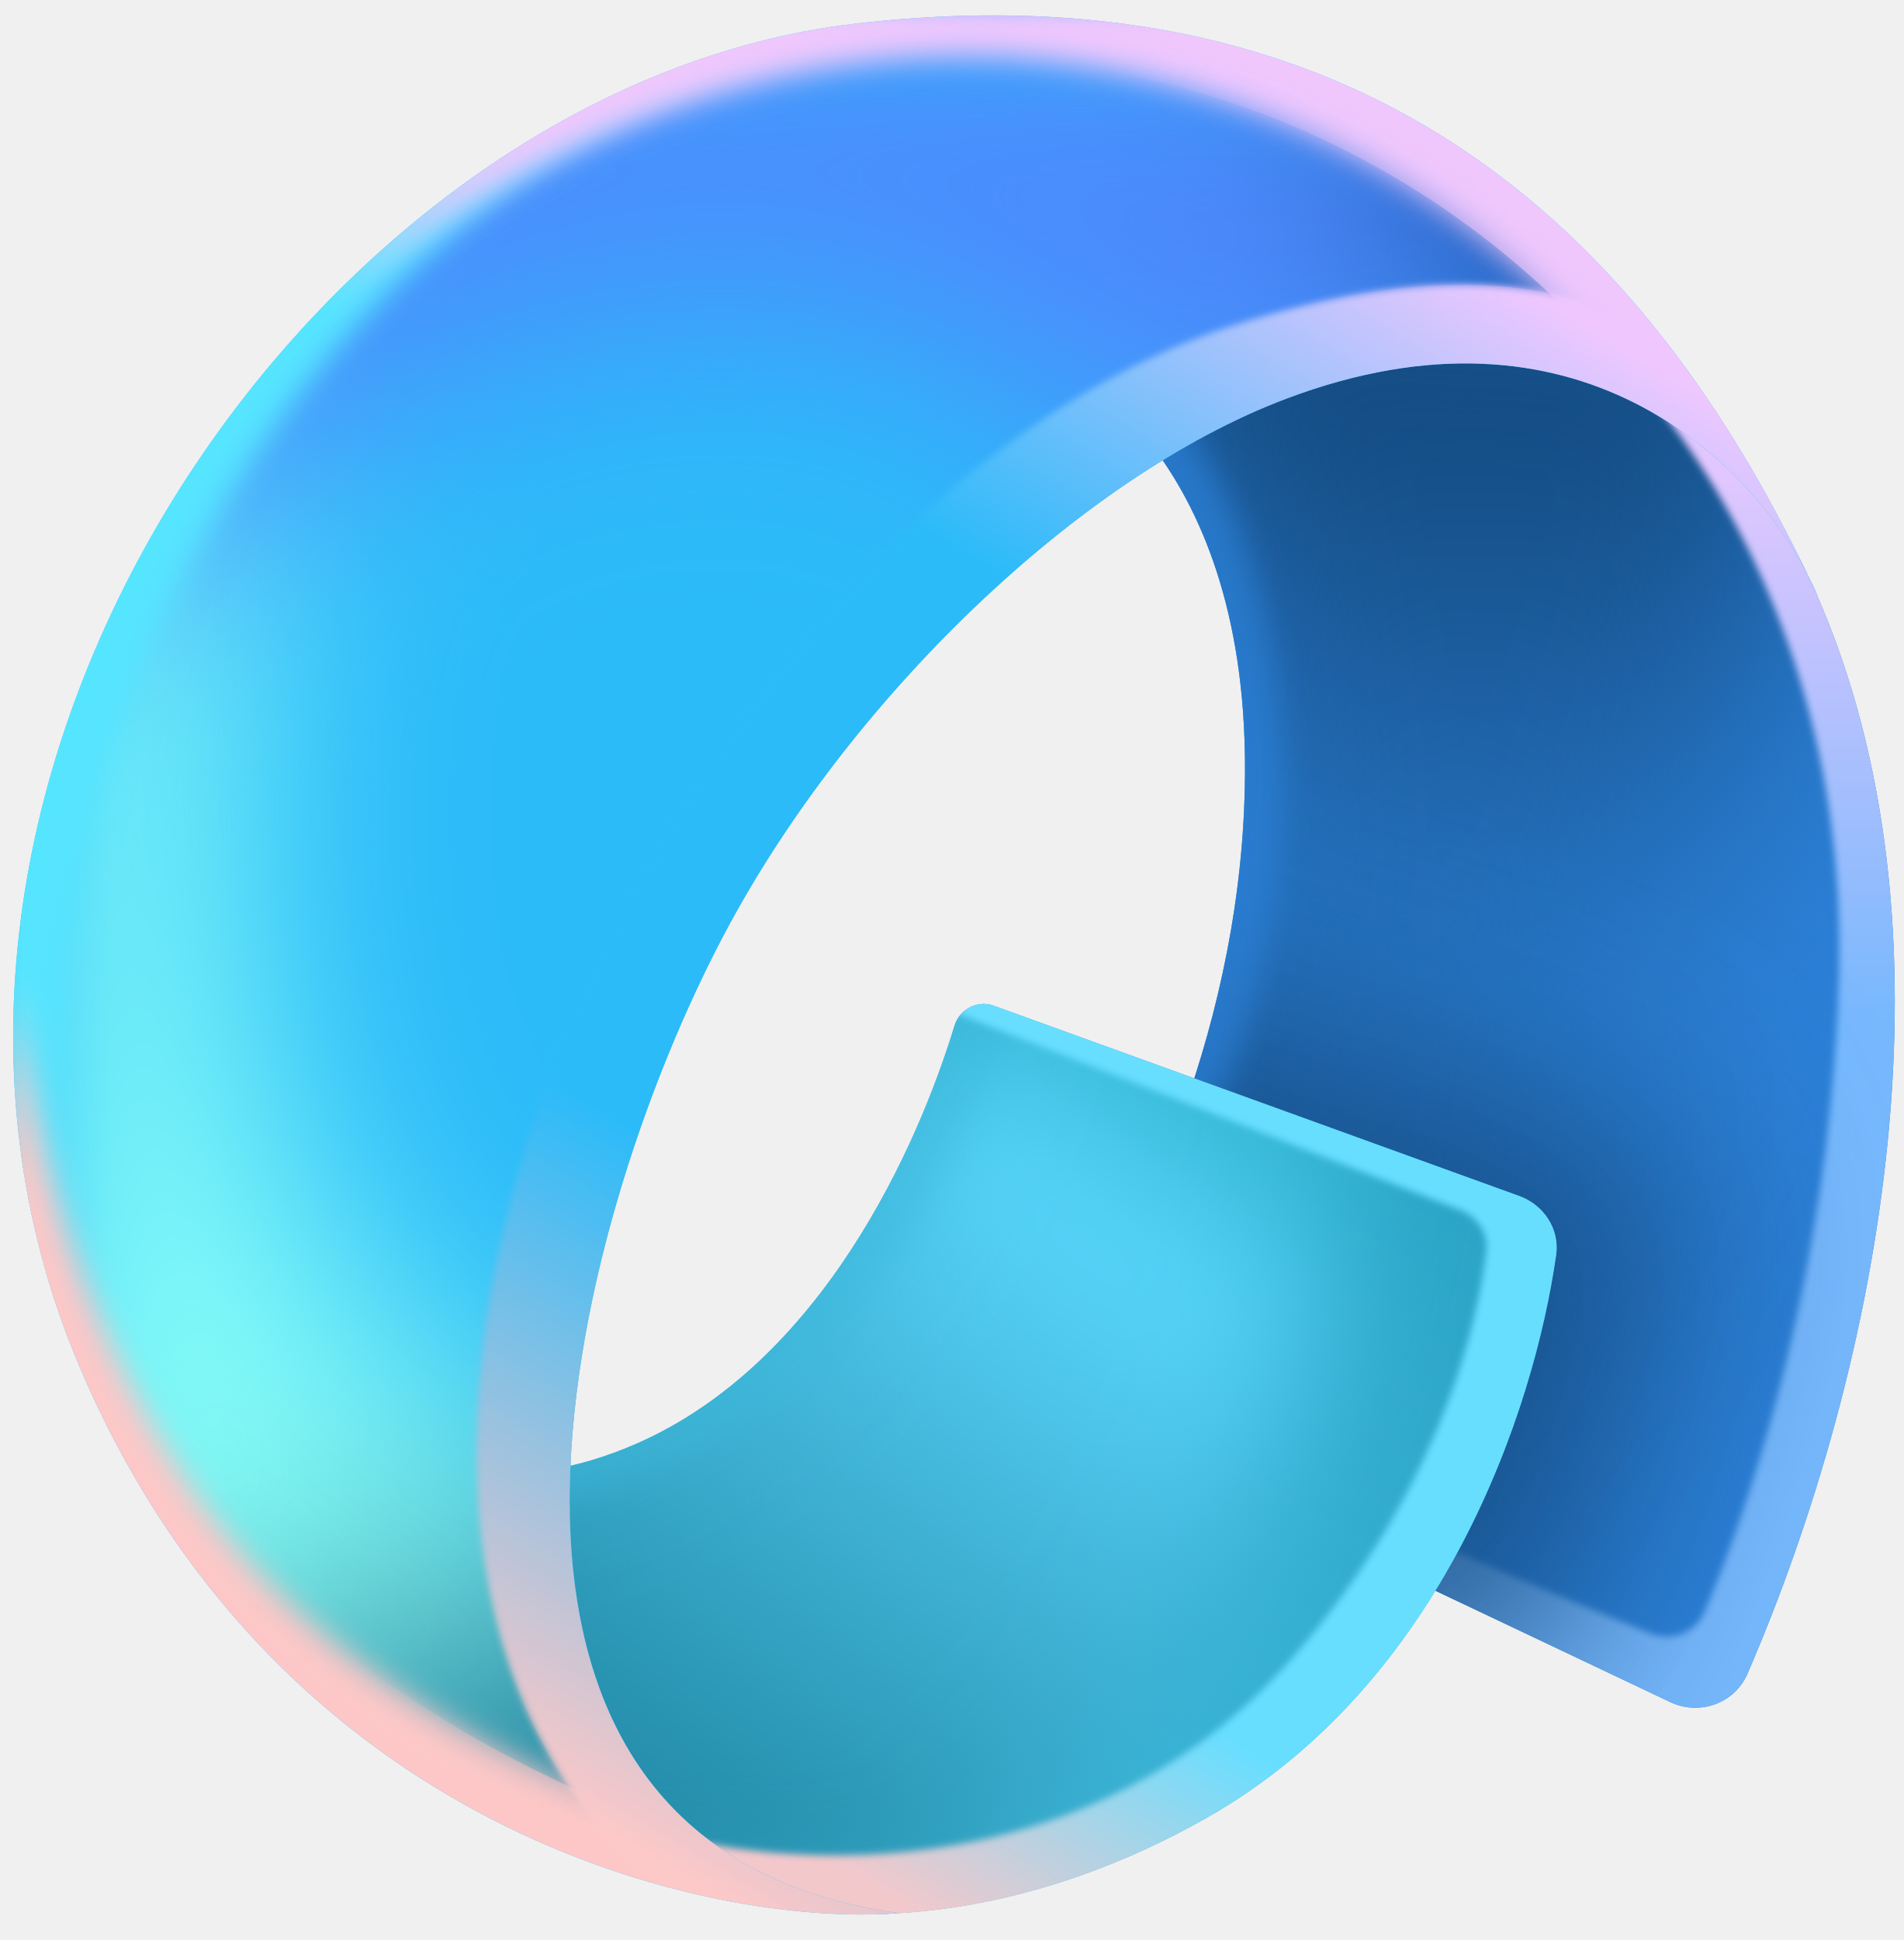
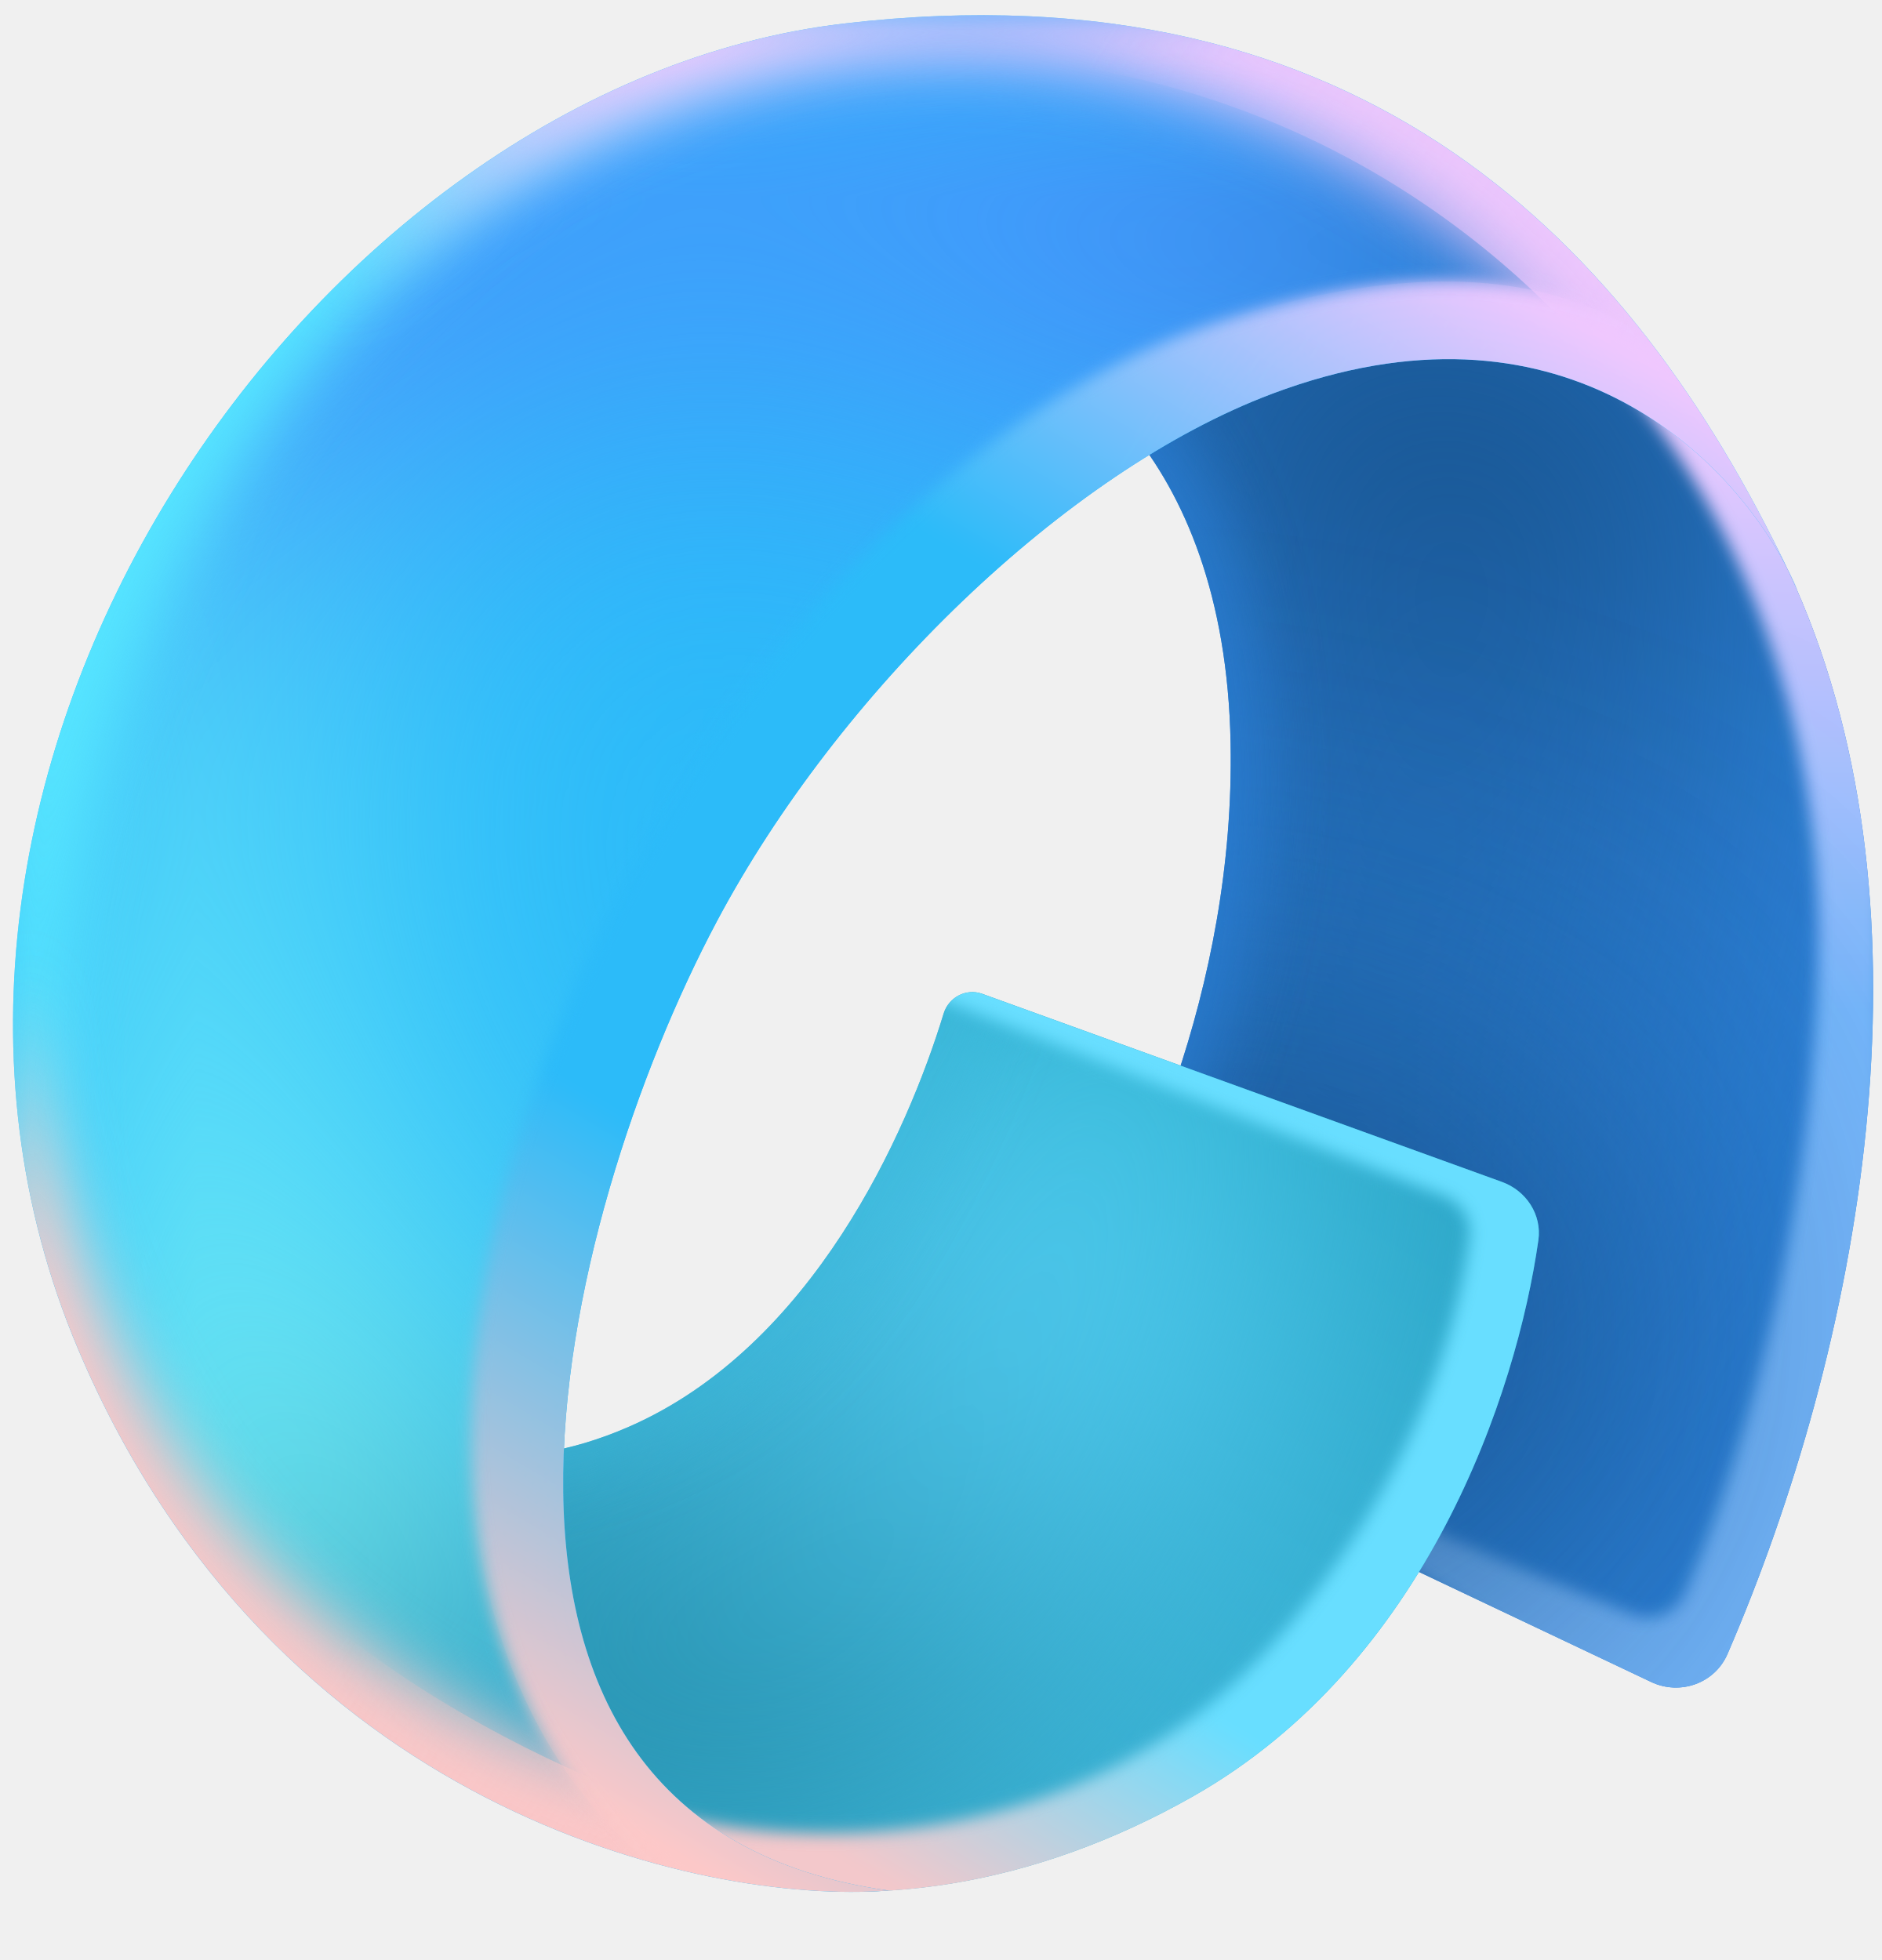
- <svg xmlns="http://www.w3.org/2000/svg" width="53" height="54" viewBox="0 0 53 54" fill="none">
-   <path d="M30.551 39.818L46.496 47.376C47.312 47.763 48.29 47.417 48.649 46.587C52.376 37.966 54.688 25.831 50.552 16.495C46.657 7.703 37.023 5.314 33.613 5.814L27.356 9.203C29.724 9.637 34.499 12.592 34.655 20.934C34.785 27.837 32.008 33.907 29.877 37.224C29.302 38.119 29.59 39.362 30.551 39.818Z" fill="#2B80D7" />
-   <mask id="mask0_757_4504" style="mask-type:alpha" maskUnits="userSpaceOnUse" x="27" y="5" width="26" height="43">
-     <path d="M30.552 39.819L46.496 47.377C47.313 47.765 48.291 47.419 48.65 46.589C52.376 37.967 54.688 25.832 50.553 16.497C46.657 7.704 37.024 5.316 33.614 5.815L27.357 9.204C29.725 9.639 34.499 12.593 34.656 20.935C34.785 27.838 32.008 33.909 29.877 37.225C29.302 38.12 29.591 39.364 30.552 39.819Z" fill="#DEA00D" />
-   </mask>
-   <g mask="url(#mask0_757_4504)">
-     <g filter="url(#filter0_f_757_4504)">
-       <path d="M35.43 42.41C43.831 36.357 55.087 11.69 49.44 6.812C47.364 5.019 28.414 5.443 26.721 4.104L28.101 6.158C28.101 6.158 33.649 13.107 33.286 24.019C33.063 30.721 30.655 37.649 29.159 41.035C28.914 41.589 17.799 36.104 17.59 36.53C16.996 37.739 27.897 43.139 27.897 43.139L34.88 42.605C35.08 42.589 35.267 42.527 35.43 42.41Z" fill="url(#paint0_linear_757_4504)" />
+ <svg xmlns="http://www.w3.org/2000/svg" width="24" height="25" viewBox="0 0 24 25" fill="none">
+   <g clip-path="url(#clip0_282_18)">
+     <path d="M13.834 18.031L21.055 21.453C21.424 21.629 21.867 21.472 22.03 21.096C23.717 17.192 24.764 11.697 22.892 7.47C21.128 3.488 16.765 2.406 15.221 2.633L12.388 4.167C13.46 4.364 15.622 5.702 15.693 9.48C15.752 12.605 14.494 15.354 13.529 16.856C13.269 17.261 13.399 17.825 13.834 18.031Z" fill="#2B80D7" />
+     <mask id="mask0_282_18" style="mask-type:alpha" maskUnits="userSpaceOnUse" x="12" y="2" width="12" height="20">
+       <path d="M13.835 18.031L21.055 21.454C21.425 21.629 21.868 21.473 22.03 21.097C23.718 17.193 24.765 11.697 22.892 7.47C21.128 3.489 16.766 2.407 15.221 2.633L12.388 4.168C13.46 4.365 15.622 5.703 15.693 9.48C15.752 12.606 14.494 15.355 13.529 16.857C13.269 17.262 13.399 17.825 13.835 18.031Z" fill="#DEA00D" />
+     </mask>
+     <g mask="url(#mask0_282_18)">
+       <g filter="url(#filter0_f_282_18)">
+         <path d="M16.044 19.204C19.848 16.464 24.945 5.293 22.388 3.085C21.448 2.273 12.867 2.465 12.1 1.858L12.725 2.788C12.725 2.788 15.237 5.935 15.073 10.877C14.972 13.911 13.882 17.049 13.204 18.582C13.093 18.833 8.06 16.349 7.965 16.542C7.696 17.09 12.632 19.535 12.632 19.535L15.795 19.293C15.885 19.286 15.97 19.258 16.044 19.204Z" fill="url(#paint0_linear_282_18)" />
+       </g>
+       <g filter="url(#filter1_f_282_18)">
+         <path d="M22.117 22.189C25.837 19.39 29.29 11.076 26.694 6.431C26.087 5.346 21.549 2.243 20.782 1.636L20.544 4.727C20.544 4.727 23.345 7.426 23.18 12.377C23.051 16.26 21.956 19.22 21.489 20.316C21.376 20.581 21.075 20.697 20.808 20.589C19.547 20.079 16.203 18.7 16.32 18.461C16.051 19.009 20.942 21.876 20.942 21.876L21.583 22.222C21.754 22.314 21.962 22.305 22.117 22.189Z" fill="url(#paint1_linear_282_18)" />
+       </g>
+       <g opacity="0.8" filter="url(#filter2_f_282_18)">
+         <path d="M20.358 14.047L14.252 12.04C13.474 11.784 12.637 12.207 12.381 12.985L10.852 17.637C10.596 18.415 11.019 19.252 11.797 19.508L17.903 21.515C18.68 21.771 19.518 21.348 19.773 20.57L21.303 15.918C21.558 15.14 21.135 14.303 20.358 14.047Z" fill="#13497E" />
+       </g>
+       <g opacity="0.7" filter="url(#filter3_f_282_18)">
+         <path d="M13.582 16.196C16.599 14.089 17.06 7.372 14.449 4.781C13.776 4.113 12.771 3.396 12.123 2.948L12.652 3.634C12.652 3.634 14.775 5.954 14.636 9.597C14.55 11.834 13.629 14.147 13.056 15.277C12.963 15.462 8.709 13.631 8.629 13.773C8.402 14.177 12.573 15.98 12.573 15.98L13.101 16.228C13.257 16.301 13.441 16.294 13.582 16.196Z" fill="#2B80D7" />
+       </g>
    </g>
-     <g filter="url(#filter1_f_757_4504)">
-       <path d="M48.841 49C57.057 42.819 64.683 24.459 58.948 14.201C57.61 11.806 47.586 4.953 45.893 3.614L45.367 10.44C45.367 10.44 51.554 16.4 51.19 27.333C50.904 35.907 48.486 42.443 47.455 44.865C47.206 45.45 46.54 45.706 45.95 45.468C43.166 44.342 35.781 41.295 36.04 40.769C35.446 41.979 46.246 48.31 46.246 48.31L47.662 49.073C48.04 49.276 48.498 49.258 48.841 49Z" fill="url(#paint1_linear_757_4504)" />
+     <path d="M19.153 15.075L12.526 12.676C12.321 12.602 12.096 12.72 12.033 12.929C11.572 14.443 10.364 17.175 8.018 18.199C4.933 19.546 3.918 16.533 5.276 20.34C6.633 24.147 11.119 25.239 15.221 22.908C18.194 21.218 19.341 17.768 19.618 15.818C19.664 15.492 19.463 15.187 19.153 15.075Z" fill="url(#paint2_linear_282_18)" />
+     <mask id="mask1_282_18" style="mask-type:alpha" maskUnits="userSpaceOnUse" x="4" y="12" width="16" height="13">
+       <path d="M19.152 15.075L12.526 12.677C12.321 12.602 12.096 12.72 12.033 12.93C11.572 14.443 10.364 17.176 8.018 18.2C4.933 19.547 3.918 16.534 5.276 20.341C6.633 24.148 11.119 25.24 15.221 22.909C18.194 21.218 19.341 17.769 19.618 15.819C19.664 15.492 19.463 15.187 19.152 15.075Z" fill="url(#paint3_radial_282_18)" />
+     </mask>
+     <g mask="url(#mask1_282_18)">
+       <g filter="url(#filter4_f_282_18)">
+         <path d="M8.814 25.151C15.245 25.151 17.936 13.544 17.187 11.573C17.146 11.467 17.049 11.4 16.94 11.366L4.991 7.618L12.262 10.617C12.343 10.65 12.389 10.733 12.372 10.818C12.232 11.503 11.545 14.458 9.808 16.333C7.832 18.465 3.752 18.943 2.069 18.546C1.173 18.544 0.667 18.238 0.667 18.238C2.705 19.562 5.632 25.151 8.814 25.151Z" fill="url(#paint4_linear_282_18)" />
+       </g>
+       <g opacity="0.4" filter="url(#filter5_f_282_18)">
+         <path d="M9.554 17.825C12.168 16.054 14.117 9.347 13.596 7.478C13.549 7.31 13.386 7.218 13.211 7.21L6.21 6.897L12.304 9.893C12.376 9.928 12.417 10.004 12.404 10.084C12.292 10.742 11.718 13.724 10.251 15.612C8.593 17.744 5.171 18.222 3.759 17.825C3.007 17.823 2.619 18.128 2.619 18.128C4.328 19.452 7.234 19.397 9.554 17.825Z" fill="#3EBADD" />
+       </g>
+       <g filter="url(#filter6_f_282_18)">
+         <path d="M15.426 23.48C18.573 21.691 21.338 14.511 20.685 12.695C20.635 12.557 20.499 12.482 20.354 12.465L12.016 11.459L11.827 12.682L18.411 15.253C18.627 15.337 18.766 15.545 18.738 15.774C18.633 16.618 18.187 18.739 16.283 20.907C13.826 23.702 10.275 23.57 8.592 23.172C7.696 23.171 7.475 23.172 7.475 23.172C9.393 24.535 12.659 25.052 15.426 23.48Z" fill="url(#paint5_linear_282_18)" />
+       </g>
    </g>
-     <g opacity="0.8" filter="url(#filter2_f_757_4504)">
-       <rect width="20.739" height="17.359" rx="3.273" transform="matrix(0.949979 0.312314 -0.312274 0.949992 28.3636 25.5664)" fill="#13497E" />
-     </g>
-     <g opacity="0.7" filter="url(#filter3_f_757_4504)">
-       <path d="M29.994 35.765C36.657 31.113 37.675 16.281 31.908 10.557C30.422 9.082 28.203 7.498 26.773 6.511L27.939 8.025C27.939 8.025 32.627 13.148 32.32 21.193C32.132 26.134 30.097 31.241 28.833 33.738C28.626 34.146 19.232 30.102 19.056 30.416C18.554 31.308 27.766 35.289 27.766 35.289L28.931 35.836C29.276 35.998 29.681 35.983 29.994 35.765Z" fill="#2B80D7" />
-     </g>
-   </g>
-   <path d="M42.295 33.289L27.662 27.993C27.208 27.829 26.712 28.09 26.572 28.552C25.555 31.894 22.888 37.929 17.707 40.19C10.894 43.164 8.653 36.511 11.651 44.918C14.648 53.325 24.554 55.737 33.612 50.588C40.179 46.856 42.711 39.239 43.322 34.932C43.425 34.21 42.981 33.538 42.295 33.289Z" fill="url(#paint2_linear_757_4504)" />
-   <mask id="mask1_757_4504" style="mask-type:alpha" maskUnits="userSpaceOnUse" x="10" y="27" width="34" height="27">
-     <path d="M42.295 33.291L27.662 27.994C27.208 27.83 26.712 28.091 26.572 28.553C25.555 31.895 22.887 37.93 17.707 40.191C10.894 43.165 8.653 36.512 11.65 44.919C14.648 53.327 24.554 55.738 33.612 50.59C40.178 46.857 42.711 39.24 43.322 34.934C43.425 34.212 42.981 33.539 42.295 33.291Z" fill="url(#paint3_radial_757_4504)" />
-   </mask>
-   <g mask="url(#mask1_757_4504)">
-     <g filter="url(#filter4_f_757_4504)">
-       <path d="M19.463 55.542C33.667 55.542 39.608 29.91 37.954 25.558C37.865 25.324 37.649 25.175 37.41 25.1L11.022 16.823L27.079 23.445C27.257 23.518 27.359 23.702 27.321 23.89C27.011 25.402 25.496 31.927 21.659 36.069C17.296 40.777 8.286 41.833 4.569 40.955C2.59 40.952 1.472 40.275 1.472 40.275C5.973 43.2 12.437 55.542 19.463 55.542Z" fill="url(#paint4_linear_757_4504)" />
-     </g>
-     <g opacity="0.4" filter="url(#filter5_f_757_4504)">
-       <path d="M21.099 39.363C26.871 35.453 31.175 20.64 30.024 16.515C29.921 16.143 29.561 15.939 29.175 15.921L13.714 15.231L27.171 21.846C27.33 21.925 27.421 22.093 27.392 22.268C27.144 23.721 25.878 30.307 22.637 34.476C18.977 39.184 11.419 40.241 8.301 39.363C6.64 39.36 5.783 40.032 5.783 40.032C9.559 42.957 15.975 42.835 21.099 39.363Z" fill="#3EBADD" />
-     </g>
-     <g filter="url(#filter6_f_757_4504)">
-       <path d="M34.065 51.852C41.015 47.901 47.122 32.044 45.679 28.035C45.57 27.73 45.269 27.566 44.948 27.527L26.536 25.305L26.118 28.006L40.659 33.684C41.134 33.87 41.441 34.329 41.379 34.835C41.148 36.699 40.163 41.383 35.958 46.169C30.533 52.342 22.692 52.049 18.975 51.171C16.995 51.168 16.508 51.171 16.508 51.171C20.744 54.181 27.956 55.324 34.065 51.852Z" fill="url(#paint5_linear_757_4504)" />
-     </g>
-   </g>
-   <path d="M20.189 25.95C15.757 34.288 11.469 51.362 25.024 53.252C19.723 53.66 7.675 50.938 2.201 38.007C-4.641 21.845 8.784 2.423 23.773 0.663C38.426 -1.057 45.979 6.94 50.328 16.006C50.44 16.222 50.538 16.431 50.622 16.631C50.526 16.422 50.428 16.214 50.328 16.006C48.655 12.774 43.893 8.06 35.829 11.091C29.996 13.283 23.598 19.535 20.189 25.95Z" fill="#2CBBF9" />
-   <mask id="mask2_757_4504" style="mask-type:alpha" maskUnits="userSpaceOnUse" x="0" y="0" width="51" height="54">
-     <path d="M20.189 25.949C15.757 34.288 11.469 51.362 25.024 53.252C19.723 53.659 7.675 50.937 2.201 38.007C-4.641 21.844 8.784 2.422 23.773 0.662C38.426 -1.058 45.979 6.939 50.328 16.005C50.44 16.221 50.538 16.43 50.622 16.63C50.526 16.421 50.428 16.213 50.328 16.005C48.655 12.773 43.893 8.06 35.829 11.09C29.995 13.282 23.598 19.535 20.189 25.949Z" fill="#00CCC0" />
-   </mask>
-   <g mask="url(#mask2_757_4504)">
-     <g filter="url(#filter7_f_757_4504)">
-       <path d="M-11.039 37.648C-5.565 50.578 19.334 54.45 24.635 54.042C24.901 51.534 17.295 46.088 17.56 40.028C17.56 40.028 7.861 40.339 6.38 25.949C4.899 11.559 13.153 4.317 13.153 4.317C3.313 9.168 -14.001 30.652 -11.039 37.648Z" fill="url(#paint6_linear_757_4504)" />
-       <path d="M50.621 16.631C76.173 -3.993 32.947 -8.754 17.958 -6.994C11.719 -6.262 -4.695 10.236 1.766 17.335C1.766 17.335 8.466 9.913 17.958 8.557C27.45 7.2 31.846 14.043 31.846 14.043C33.002 13.334 36.043 13.139 37.183 12.71C45.785 9.478 50.201 15.745 50.621 16.631Z" fill="url(#paint7_linear_757_4504)" />
-     </g>
-     <g filter="url(#filter8_f_757_4504)">
-       <path d="M2.825 39.672C-12.43 34.855 -5.088 2.134 10.218 -2.549C23.989 -6.762 25.124 -0.142 27.546 0.262C27.861 0.252 28.031 0.258 28.031 0.258C27.862 0.288 27.701 0.288 27.546 0.262C25.727 0.318 19.085 0.908 12.751 6.33C3.225 14.483 -0.611 27.519 2.825 39.672Z" fill="#56E5FF" />
-     </g>
-     <g filter="url(#filter9_f_757_4504)">
-       <path d="M27.493 53.225C23.254 57.997 5.902 52.194 0.428 39.264C-0.558 36.936 0.514 29.794 0.442 27.018C0.43 26.81 0.428 26.698 0.428 26.698C0.435 26.797 0.439 26.904 0.442 27.018C0.534 28.564 1.178 35.441 5.48 41.656C10.363 48.709 20.391 51.471 20.391 51.471C21.699 52.402 25.396 52.932 27.493 53.225Z" fill="#FDC7C7" />
-     </g>
-     <mask id="mask3_757_4504" style="mask-type:alpha" maskUnits="userSpaceOnUse" x="-8" y="24" width="34" height="35">
-       <rect width="34.79" height="12.216" transform="matrix(0.69628 0.717771 -0.717721 0.696331 1.68079 24.9349)" fill="url(#paint8_linear_757_4504)" />
+     <path d="M9.142 11.751C7.135 15.527 5.194 23.259 11.332 24.114C8.931 24.299 3.476 23.066 0.997 17.211C-2.102 9.892 3.978 1.097 10.765 0.3C17.401 -0.479 20.821 3.142 22.79 7.248C22.841 7.346 22.885 7.44 22.923 7.531C22.88 7.436 22.835 7.342 22.79 7.248C22.032 5.784 19.876 3.65 16.224 5.022C13.583 6.015 10.686 8.846 9.142 11.751Z" fill="#2CBBF9" />
+     <mask id="mask2_282_18" style="mask-type:alpha" maskUnits="userSpaceOnUse" x="0" y="0" width="23" height="25">
+       <path d="M9.142 11.751C7.135 15.526 5.193 23.258 11.332 24.114C8.931 24.299 3.476 23.066 0.997 17.21C-2.102 9.891 3.978 1.097 10.765 0.3C17.4 -0.479 20.821 3.142 22.79 7.248C22.841 7.345 22.885 7.44 22.923 7.53C22.88 7.436 22.835 7.342 22.79 7.248C22.032 5.784 19.876 3.65 16.224 5.022C13.583 6.015 10.686 8.846 9.142 11.751Z" fill="#00CCC0" />
    </mask>
-     <g mask="url(#mask3_757_4504)">
-       <path d="M27.495 53.224C23.255 57.997 5.903 52.194 0.429 39.263C-0.557 36.935 0.515 29.793 0.444 27.018C0.431 26.809 0.429 26.698 0.429 26.698C0.436 26.797 0.441 26.904 0.444 27.018C0.536 28.563 1.179 35.441 5.482 41.656C10.364 48.709 20.392 51.471 20.392 51.471C21.701 52.402 25.397 52.932 27.495 53.224Z" fill="#FDC7C7" />
-     </g>
-     <g filter="url(#filter10_f_757_4504)">
-       <path d="M51.705 17.31C52.821 9.198 38.348 -3.374 23.359 -1.614C17.936 -0.978 13.131 4.248 9.003 8.517C9.003 8.517 18.371 0.192 29.776 1.794C41.18 3.395 46.275 11.84 46.275 11.84C48.657 13.233 49.743 17.512 51.705 17.31Z" fill="#EFC7FD" />
-     </g>
-     <mask id="mask4_757_4504" style="mask-type:alpha" maskUnits="userSpaceOnUse" x="7" y="-4" width="44" height="21">
-       <rect width="41.363" height="13.891" transform="matrix(0.989127 0.147065 -0.147045 0.98913 9.28711 -3.15771)" fill="url(#paint9_linear_757_4504)" />
-     </mask>
-     <g mask="url(#mask4_757_4504)">
-       <path d="M51.705 17.312C52.821 9.199 38.348 -3.372 23.359 -1.613C17.936 -0.976 13.131 4.249 9.003 8.519C9.003 8.519 18.371 0.194 29.776 1.796C41.18 3.397 46.275 11.842 46.275 11.842C48.657 13.234 49.743 17.514 51.705 17.312Z" fill="#EFC7FD" />
-     </g>
-     <g filter="url(#filter11_f_757_4504)">
-       <path d="M34.356 9.052C19.002 13.895 5.401 42.157 18.616 52.759C31.832 63.361 47.282 43.222 55.055 26.911C51.209 15.949 49.71 4.21 34.356 9.052Z" fill="url(#paint10_linear_757_4504)" />
-     </g>
-     <mask id="mask5_757_4504" style="mask-type:alpha" maskUnits="userSpaceOnUse" x="-7" y="-8" width="67" height="70">
-       <rect width="44.762" height="53.4" transform="matrix(0.85552 0.51777 -0.517716 0.855552 20.9257 -7.31897)" fill="url(#paint11_linear_757_4504)" />
-     </mask>
-     <g mask="url(#mask5_757_4504)">
-       <path d="M34.355 9.052C19 13.894 5.399 42.157 18.615 52.758C31.831 63.36 47.281 43.221 55.053 26.91C51.208 15.948 49.709 4.209 34.355 9.052Z" fill="url(#paint12_linear_757_4504)" />
+     <g mask="url(#mask2_282_18)">
+       <g filter="url(#filter7_f_282_18)">
+         <path d="M-4.999 17.048C-2.52 22.903 8.755 24.657 11.155 24.472C11.276 23.336 7.832 20.87 7.952 18.126C7.952 18.126 3.56 18.267 2.889 11.75C2.219 5.234 5.956 1.955 5.956 1.955C1.5 4.151 -6.34 13.88 -4.999 17.048Z" fill="url(#paint6_linear_282_18)" />
+         <path d="M22.923 7.531C34.493 -1.808 14.919 -3.964 8.132 -3.167C5.306 -2.836 -2.126 4.635 0.8 7.85C0.8 7.85 3.834 4.489 8.132 3.875C12.43 3.261 14.421 6.359 14.421 6.359C14.944 6.038 16.321 5.95 16.837 5.756C20.733 4.292 22.733 7.13 22.923 7.531Z" fill="url(#paint7_linear_282_18)" />
+       </g>
+       <g filter="url(#filter8_f_282_18)">
+         <path d="M1.279 17.965C-5.629 15.783 -2.304 0.966 4.627 -1.154C10.863 -3.062 11.377 -0.064 12.474 0.119C12.616 0.114 12.693 0.117 12.693 0.117C12.617 0.13 12.544 0.13 12.474 0.119C11.65 0.144 8.642 0.411 5.774 2.866C1.46 6.558 -0.277 12.461 1.279 17.965Z" fill="#56E5FF" />
+       </g>
+       <g filter="url(#filter9_f_282_18)">
+         <path d="M12.45 24.102C10.53 26.263 2.672 23.635 0.194 17.78C-0.253 16.726 0.233 13.492 0.2 12.235C0.195 12.14 0.194 12.09 0.194 12.09C0.197 12.135 0.199 12.183 0.2 12.235C0.242 12.934 0.533 16.049 2.482 18.863C4.692 22.057 9.234 23.308 9.234 23.308C9.826 23.729 11.5 23.969 12.45 24.102Z" fill="#FDC7C7" />
+       </g>
+       <mask id="mask3_282_18" style="mask-type:alpha" maskUnits="userSpaceOnUse" x="-4" y="11" width="16" height="16">
+         <path d="M11.73 22.599L0.761 11.291L-3.209 15.143L7.76 26.451L11.73 22.599Z" fill="url(#paint8_linear_282_18)" />
+       </mask>
+       <g mask="url(#mask3_282_18)">
+         <path d="M12.45 24.102C10.531 26.263 2.673 23.635 0.194 17.78C-0.252 16.726 0.233 13.491 0.201 12.234C0.195 12.14 0.194 12.09 0.194 12.09C0.197 12.134 0.2 12.183 0.201 12.234C0.243 12.934 0.534 16.049 2.482 18.863C4.693 22.057 9.234 23.308 9.234 23.308C9.827 23.729 11.501 23.969 12.45 24.102Z" fill="#FDC7C7" />
+       </g>
+       <g filter="url(#filter10_f_282_18)">
+         <path d="M23.413 7.839C23.919 4.165 17.365 -1.528 10.578 -0.731C8.122 -0.443 5.946 1.923 4.077 3.857C4.077 3.857 8.319 0.087 13.483 0.812C18.648 1.537 20.955 5.361 20.955 5.361C22.033 5.992 22.525 7.93 23.413 7.839Z" fill="#EFC7FD" />
+       </g>
+       <mask id="mask4_282_18" style="mask-type:alpha" maskUnits="userSpaceOnUse" x="3" y="-2" width="20" height="10">
+         <path d="M22.732 1.325L4.205 -1.43L3.281 4.792L21.807 7.547L22.732 1.325Z" fill="url(#paint9_linear_282_18)" />
+       </mask>
+       <g mask="url(#mask4_282_18)">
+         <path d="M23.413 7.839C23.919 4.166 17.365 -1.527 10.578 -0.73C8.122 -0.442 5.946 1.924 4.077 3.858C4.077 3.858 8.319 0.088 13.483 0.813C18.648 1.538 20.955 5.362 20.955 5.362C22.033 5.993 22.525 7.931 23.413 7.839Z" fill="#EFC7FD" />
+       </g>
+       <g filter="url(#filter11_f_282_18)">
+         <path d="M15.557 4.099C8.605 6.292 2.446 19.09 8.43 23.891C14.415 28.692 21.411 19.572 24.93 12.186C23.189 7.222 22.51 1.906 15.557 4.099Z" fill="url(#paint10_linear_282_18)" />
+       </g>
+       <mask id="mask5_282_18" style="mask-type:alpha" maskUnits="userSpaceOnUse" x="-4" y="-4" width="31" height="32">
+         <path d="M26.817 7.181L9.476 -3.314L-3.043 17.374L14.298 27.869L26.817 7.181Z" fill="url(#paint11_linear_282_18)" />
+       </mask>
+       <g mask="url(#mask5_282_18)">
+         <path d="M15.557 4.099C8.604 6.292 2.445 19.09 8.429 23.891C14.414 28.691 21.41 19.572 24.93 12.186C23.188 7.222 22.51 1.906 15.557 4.099Z" fill="url(#paint12_linear_282_18)" />
+       </g>
    </g>
  </g>
  <defs>
-     <filter id="filter0_f_757_4504" x="11.43" y="-2.032" width="45.67" height="51.307" filterUnits="userSpaceOnUse" color-interpolation-filters="sRGB">
+     <filter id="filter0_f_282_18" x="1.819" y="-4.278" width="27.395" height="29.948" filterUnits="userSpaceOnUse" color-interpolation-filters="sRGB">
      <feFlood flood-opacity="0" result="BackgroundImageFix" />
      <feBlend mode="normal" in="SourceGraphic" in2="BackgroundImageFix" result="shape" />
-       <feGaussianBlur stdDeviation="3.068" result="effect1_foregroundBlur_757_4504" />
+       <feGaussianBlur stdDeviation="3.068" result="effect1_foregroundBlur_282_18" />
    </filter>
-     <filter id="filter1_f_757_4504" x="35.812" y="3.409" width="25.338" height="46.006" filterUnits="userSpaceOnUse" color-interpolation-filters="sRGB">
+     <filter id="filter1_f_282_18" x="16.105" y="1.432" width="11.698" height="21.057" filterUnits="userSpaceOnUse" color-interpolation-filters="sRGB">
      <feFlood flood-opacity="0" result="BackgroundImageFix" />
      <feBlend mode="normal" in="SourceGraphic" in2="BackgroundImageFix" result="shape" />
-       <feGaussianBlur stdDeviation="0.102" result="effect1_foregroundBlur_757_4504" />
+       <feGaussianBlur stdDeviation="0.102" result="effect1_foregroundBlur_282_18" />
    </filter>
-     <filter id="filter2_f_757_4504" x="18.073" y="20.697" width="34.861" height="32.707" filterUnits="userSpaceOnUse" color-interpolation-filters="sRGB">
+     <filter id="filter2_f_282_18" x="5.05" y="6.239" width="22.054" height="21.078" filterUnits="userSpaceOnUse" color-interpolation-filters="sRGB">
      <feFlood flood-opacity="0" result="BackgroundImageFix" />
      <feBlend mode="normal" in="SourceGraphic" in2="BackgroundImageFix" result="shape" />
-       <feGaussianBlur stdDeviation="2.863" result="effect1_foregroundBlur_757_4504" />
+       <feGaussianBlur stdDeviation="2.863" result="effect1_foregroundBlur_282_18" />
    </filter>
-     <filter id="filter3_f_757_4504" x="18.218" y="5.693" width="18.277" height="31.071" filterUnits="userSpaceOnUse" color-interpolation-filters="sRGB">
+     <filter id="filter3_f_282_18" x="7.802" y="2.13" width="9.172" height="14.965" filterUnits="userSpaceOnUse" color-interpolation-filters="sRGB">
      <feFlood flood-opacity="0" result="BackgroundImageFix" />
      <feBlend mode="normal" in="SourceGraphic" in2="BackgroundImageFix" result="shape" />
-       <feGaussianBlur stdDeviation="0.409" result="effect1_foregroundBlur_757_4504" />
+       <feGaussianBlur stdDeviation="0.409" result="effect1_foregroundBlur_282_18" />
    </filter>
-     <filter id="filter4_f_757_4504" x="-2.618" y="12.732" width="44.932" height="46.9" filterUnits="userSpaceOnUse" color-interpolation-filters="sRGB">
+     <filter id="filter4_f_282_18" x="-3.424" y="3.527" width="24.823" height="25.714" filterUnits="userSpaceOnUse" color-interpolation-filters="sRGB">
      <feFlood flood-opacity="0" result="BackgroundImageFix" />
      <feBlend mode="normal" in="SourceGraphic" in2="BackgroundImageFix" result="shape" />
-       <feGaussianBlur stdDeviation="2.045" result="effect1_foregroundBlur_757_4504" />
+       <feGaussianBlur stdDeviation="2.045" result="effect1_foregroundBlur_282_18" />
    </filter>
-     <filter id="filter5_f_757_4504" x="4.965" y="14.413" width="26.064" height="28.511" filterUnits="userSpaceOnUse" color-interpolation-filters="sRGB">
+     <filter id="filter5_f_282_18" x="1.801" y="6.079" width="12.698" height="13.806" filterUnits="userSpaceOnUse" color-interpolation-filters="sRGB">
      <feFlood flood-opacity="0" result="BackgroundImageFix" />
      <feBlend mode="normal" in="SourceGraphic" in2="BackgroundImageFix" result="shape" />
-       <feGaussianBlur stdDeviation="0.409" result="effect1_foregroundBlur_757_4504" />
+       <feGaussianBlur stdDeviation="0.409" result="effect1_foregroundBlur_282_18" />
    </filter>
-     <filter id="filter6_f_757_4504" x="16.304" y="25.1" width="29.793" height="29.094" filterUnits="userSpaceOnUse" color-interpolation-filters="sRGB">
+     <filter id="filter6_f_282_18" x="7.271" y="11.254" width="13.715" height="13.398" filterUnits="userSpaceOnUse" color-interpolation-filters="sRGB">
      <feFlood flood-opacity="0" result="BackgroundImageFix" />
      <feBlend mode="normal" in="SourceGraphic" in2="BackgroundImageFix" result="shape" />
-       <feGaussianBlur stdDeviation="0.102" result="effect1_foregroundBlur_757_4504" />
+       <feGaussianBlur stdDeviation="0.102" result="effect1_foregroundBlur_282_18" />
    </filter>
-     <filter id="filter7_f_757_4504" x="-17.92" y="-13.875" width="82.997" height="74.491" filterUnits="userSpaceOnUse" color-interpolation-filters="sRGB">
+     <filter id="filter7_f_282_18" x="-11.696" y="-9.864" width="44.746" height="40.894" filterUnits="userSpaceOnUse" color-interpolation-filters="sRGB">
      <feFlood flood-opacity="0" result="BackgroundImageFix" />
      <feBlend mode="normal" in="SourceGraphic" in2="BackgroundImageFix" result="shape" />
-       <feGaussianBlur stdDeviation="3.273" result="effect1_foregroundBlur_757_4504" />
+       <feGaussianBlur stdDeviation="3.273" result="effect1_foregroundBlur_282_18" />
    </filter>
-     <filter id="filter8_f_757_4504" x="-6.399" y="-4.764" width="35.248" height="45.255" filterUnits="userSpaceOnUse" color-interpolation-filters="sRGB">
+     <filter id="filter8_f_282_18" x="-3.345" y="-2.605" width="16.857" height="21.388" filterUnits="userSpaceOnUse" color-interpolation-filters="sRGB">
      <feFlood flood-opacity="0" result="BackgroundImageFix" />
      <feBlend mode="normal" in="SourceGraphic" in2="BackgroundImageFix" result="shape" />
-       <feGaussianBlur stdDeviation="0.409" result="effect1_foregroundBlur_757_4504" />
+       <feGaussianBlur stdDeviation="0.409" result="effect1_foregroundBlur_282_18" />
    </filter>
-     <filter id="filter9_f_757_4504" x="-0.81" y="25.88" width="29.121" height="29.82" filterUnits="userSpaceOnUse" color-interpolation-filters="sRGB">
+     <filter id="filter9_f_282_18" x="-0.814" y="11.272" width="14.082" height="14.399" filterUnits="userSpaceOnUse" color-interpolation-filters="sRGB">
      <feFlood flood-opacity="0" result="BackgroundImageFix" />
      <feBlend mode="normal" in="SourceGraphic" in2="BackgroundImageFix" result="shape" />
-       <feGaussianBlur stdDeviation="0.409" result="effect1_foregroundBlur_757_4504" />
+       <feGaussianBlur stdDeviation="0.409" result="effect1_foregroundBlur_282_18" />
    </filter>
-     <filter id="filter10_f_757_4504" x="8.185" y="-2.599" width="44.398" height="20.734" filterUnits="userSpaceOnUse" color-interpolation-filters="sRGB">
+     <filter id="filter10_f_282_18" x="3.259" y="-1.625" width="21" height="10.284" filterUnits="userSpaceOnUse" color-interpolation-filters="sRGB">
      <feFlood flood-opacity="0" result="BackgroundImageFix" />
      <feBlend mode="normal" in="SourceGraphic" in2="BackgroundImageFix" result="shape" />
-       <feGaussianBlur stdDeviation="0.409" result="effect1_foregroundBlur_757_4504" />
+       <feGaussianBlur stdDeviation="0.409" result="effect1_foregroundBlur_282_18" />
    </filter>
-     <filter id="filter11_f_757_4504" x="13.067" y="7.726" width="42.192" height="48.19" filterUnits="userSpaceOnUse" color-interpolation-filters="sRGB">
+     <filter id="filter11_f_282_18" x="5.805" y="3.387" width="19.33" height="22.046" filterUnits="userSpaceOnUse" color-interpolation-filters="sRGB">
      <feFlood flood-opacity="0" result="BackgroundImageFix" />
      <feBlend mode="normal" in="SourceGraphic" in2="BackgroundImageFix" result="shape" />
-       <feGaussianBlur stdDeviation="0.102" result="effect1_foregroundBlur_757_4504" />
+       <feGaussianBlur stdDeviation="0.102" result="effect1_foregroundBlur_282_18" />
    </filter>
-     <linearGradient id="paint0_linear_757_4504" x1="38.469" y1="10.7" x2="38.209" y2="43.359" gradientUnits="userSpaceOnUse">
+     <linearGradient id="paint0_linear_282_18" x1="17.42" y1="4.845" x2="17.302" y2="19.634" gradientUnits="userSpaceOnUse">
      <stop stop-color="#13497E" />
      <stop offset="0.64" stop-color="#2B80D7" />
    </linearGradient>
-     <linearGradient id="paint1_linear_757_4504" x1="48.48" y1="13.101" x2="48.493" y2="47.032" gradientUnits="userSpaceOnUse">
+     <linearGradient id="paint1_linear_282_18" x1="21.953" y1="5.933" x2="21.959" y2="21.298" gradientUnits="userSpaceOnUse">
      <stop stop-color="#E2C7FE" />
      <stop offset="0.451" stop-color="#77B8FD" />
    </linearGradient>
-     <linearGradient id="paint2_linear_757_4504" x1="34.911" y1="21.819" x2="17.403" y2="51.279" gradientUnits="userSpaceOnUse">
+     <linearGradient id="paint2_linear_282_18" x1="15.809" y1="9.88" x2="7.881" y2="23.221" gradientUnits="userSpaceOnUse">
      <stop stop-color="#269EBF" />
      <stop offset="1" stop-color="#3EBADD" />
    </linearGradient>
-     <radialGradient id="paint3_radial_757_4504" cx="0" cy="0" r="1" gradientUnits="userSpaceOnUse" gradientTransform="translate(37.2988 31.6659) rotate(139.707) scale(37.156 27.379)">
+     <radialGradient id="paint3_radial_282_18" cx="0" cy="0" r="1" gradientUnits="userSpaceOnUse" gradientTransform="translate(16.89 14.3393) rotate(139.707) scale(16.8254 12.398)">
      <stop offset="0.411" stop-color="#FF7360" />
      <stop offset="1" stop-color="#630513" />
    </radialGradient>
-     <linearGradient id="paint4_linear_757_4504" x1="31.361" y1="29.47" x2="16.962" y2="50.019" gradientUnits="userSpaceOnUse">
+     <linearGradient id="paint4_linear_282_18" x1="14.201" y1="13.345" x2="7.681" y2="22.65" gradientUnits="userSpaceOnUse">
      <stop stop-color="#33B6D2" />
      <stop offset="0.143" stop-color="#5BD8FF" />
      <stop offset="1" stop-color="#228AA7" />
    </linearGradient>
-     <linearGradient id="paint5_linear_757_4504" x1="36.071" y1="31.73" x2="23.717" y2="52.283" gradientUnits="userSpaceOnUse">
+     <linearGradient id="paint5_linear_282_18" x1="16.334" y1="14.368" x2="10.74" y2="23.675" gradientUnits="userSpaceOnUse">
      <stop offset="0.635" stop-color="#68DEFF" />
      <stop offset="1" stop-color="#F3C8CB" />
    </linearGradient>
-     <linearGradient id="paint6_linear_757_4504" x1="2.32" y1="17.845" x2="15.935" y2="51.537" gradientUnits="userSpaceOnUse">
+     <linearGradient id="paint6_linear_282_18" x1="1.051" y1="8.081" x2="7.216" y2="23.337" gradientUnits="userSpaceOnUse">
      <stop offset="0.661" stop-color="#88FFF8" />
      <stop offset="1" stop-color="#176781" />
    </linearGradient>
-     <linearGradient id="paint7_linear_757_4504" x1="9.553" y1="19.923" x2="47.38" y2="4.241" gradientUnits="userSpaceOnUse">
+     <linearGradient id="paint7_linear_282_18" x1="4.326" y1="9.022" x2="21.455" y2="1.92" gradientUnits="userSpaceOnUse">
      <stop offset="0.732" stop-color="#4D89FD" />
      <stop offset="1" stop-color="#033883" />
    </linearGradient>
-     <linearGradient id="paint8_linear_757_4504" x1="33.223" y1="5.944" x2="14.117" y2="9.31" gradientUnits="userSpaceOnUse">
+     <linearGradient id="paint8_linear_282_18" x1="9.304" y1="23.964" x2="2.186" y2="18.816" gradientUnits="userSpaceOnUse">
      <stop stop-color="#D9D9D9" />
      <stop offset="0.659" stop-color="#D9D9D9" stop-opacity="0" />
    </linearGradient>
-     <linearGradient id="paint9_linear_757_4504" x1="41.335" y1="10.457" x2="21.928" y2="1.428" gradientUnits="userSpaceOnUse">
+     <linearGradient id="paint9_linear_282_18" x1="22.024" y1="6.007" x2="13.932" y2="0.67" gradientUnits="userSpaceOnUse">
      <stop stop-color="#D9D9D9" />
      <stop offset="1" stop-color="#D9D9D9" stop-opacity="0" />
    </linearGradient>
-     <linearGradient id="paint10_linear_757_4504" x1="44.118" y1="8.938" x2="18.665" y2="52.05" gradientUnits="userSpaceOnUse">
+     <linearGradient id="paint10_linear_282_18" x1="19.978" y1="4.048" x2="8.452" y2="23.57" gradientUnits="userSpaceOnUse">
      <stop stop-color="#EFC7FE" />
      <stop offset="0.286" stop-color="#2CBBF9" />
      <stop offset="0.656" stop-color="#2CBBF9" />
      <stop offset="1" stop-color="#FDC8C8" />
    </linearGradient>
-     <linearGradient id="paint11_linear_757_4504" x1="43.791" y1="25.009" x2="6.527" y2="24.221" gradientUnits="userSpaceOnUse">
+     <linearGradient id="paint11_linear_282_18" x1="20.578" y1="16.642" x2="6.325" y2="7.601" gradientUnits="userSpaceOnUse">
      <stop stop-color="#D9D9D9" />
      <stop offset="0.659" stop-color="#D9D9D9" stop-opacity="0" />
    </linearGradient>
-     <linearGradient id="paint12_linear_757_4504" x1="44.116" y1="8.938" x2="18.664" y2="52.049" gradientUnits="userSpaceOnUse">
+     <linearGradient id="paint12_linear_282_18" x1="19.977" y1="4.047" x2="8.452" y2="23.569" gradientUnits="userSpaceOnUse">
      <stop stop-color="#EFC7FE" />
      <stop offset="0.318" stop-color="#2CBBF9" />
      <stop offset="0.661" stop-color="#2CBBF9" />
      <stop offset="1" stop-color="#FDC8C8" />
    </linearGradient>
+     <clipPath id="clip0_282_18">
+       <rect width="24" height="24.453" fill="white" />
+     </clipPath>
  </defs>
</svg>
